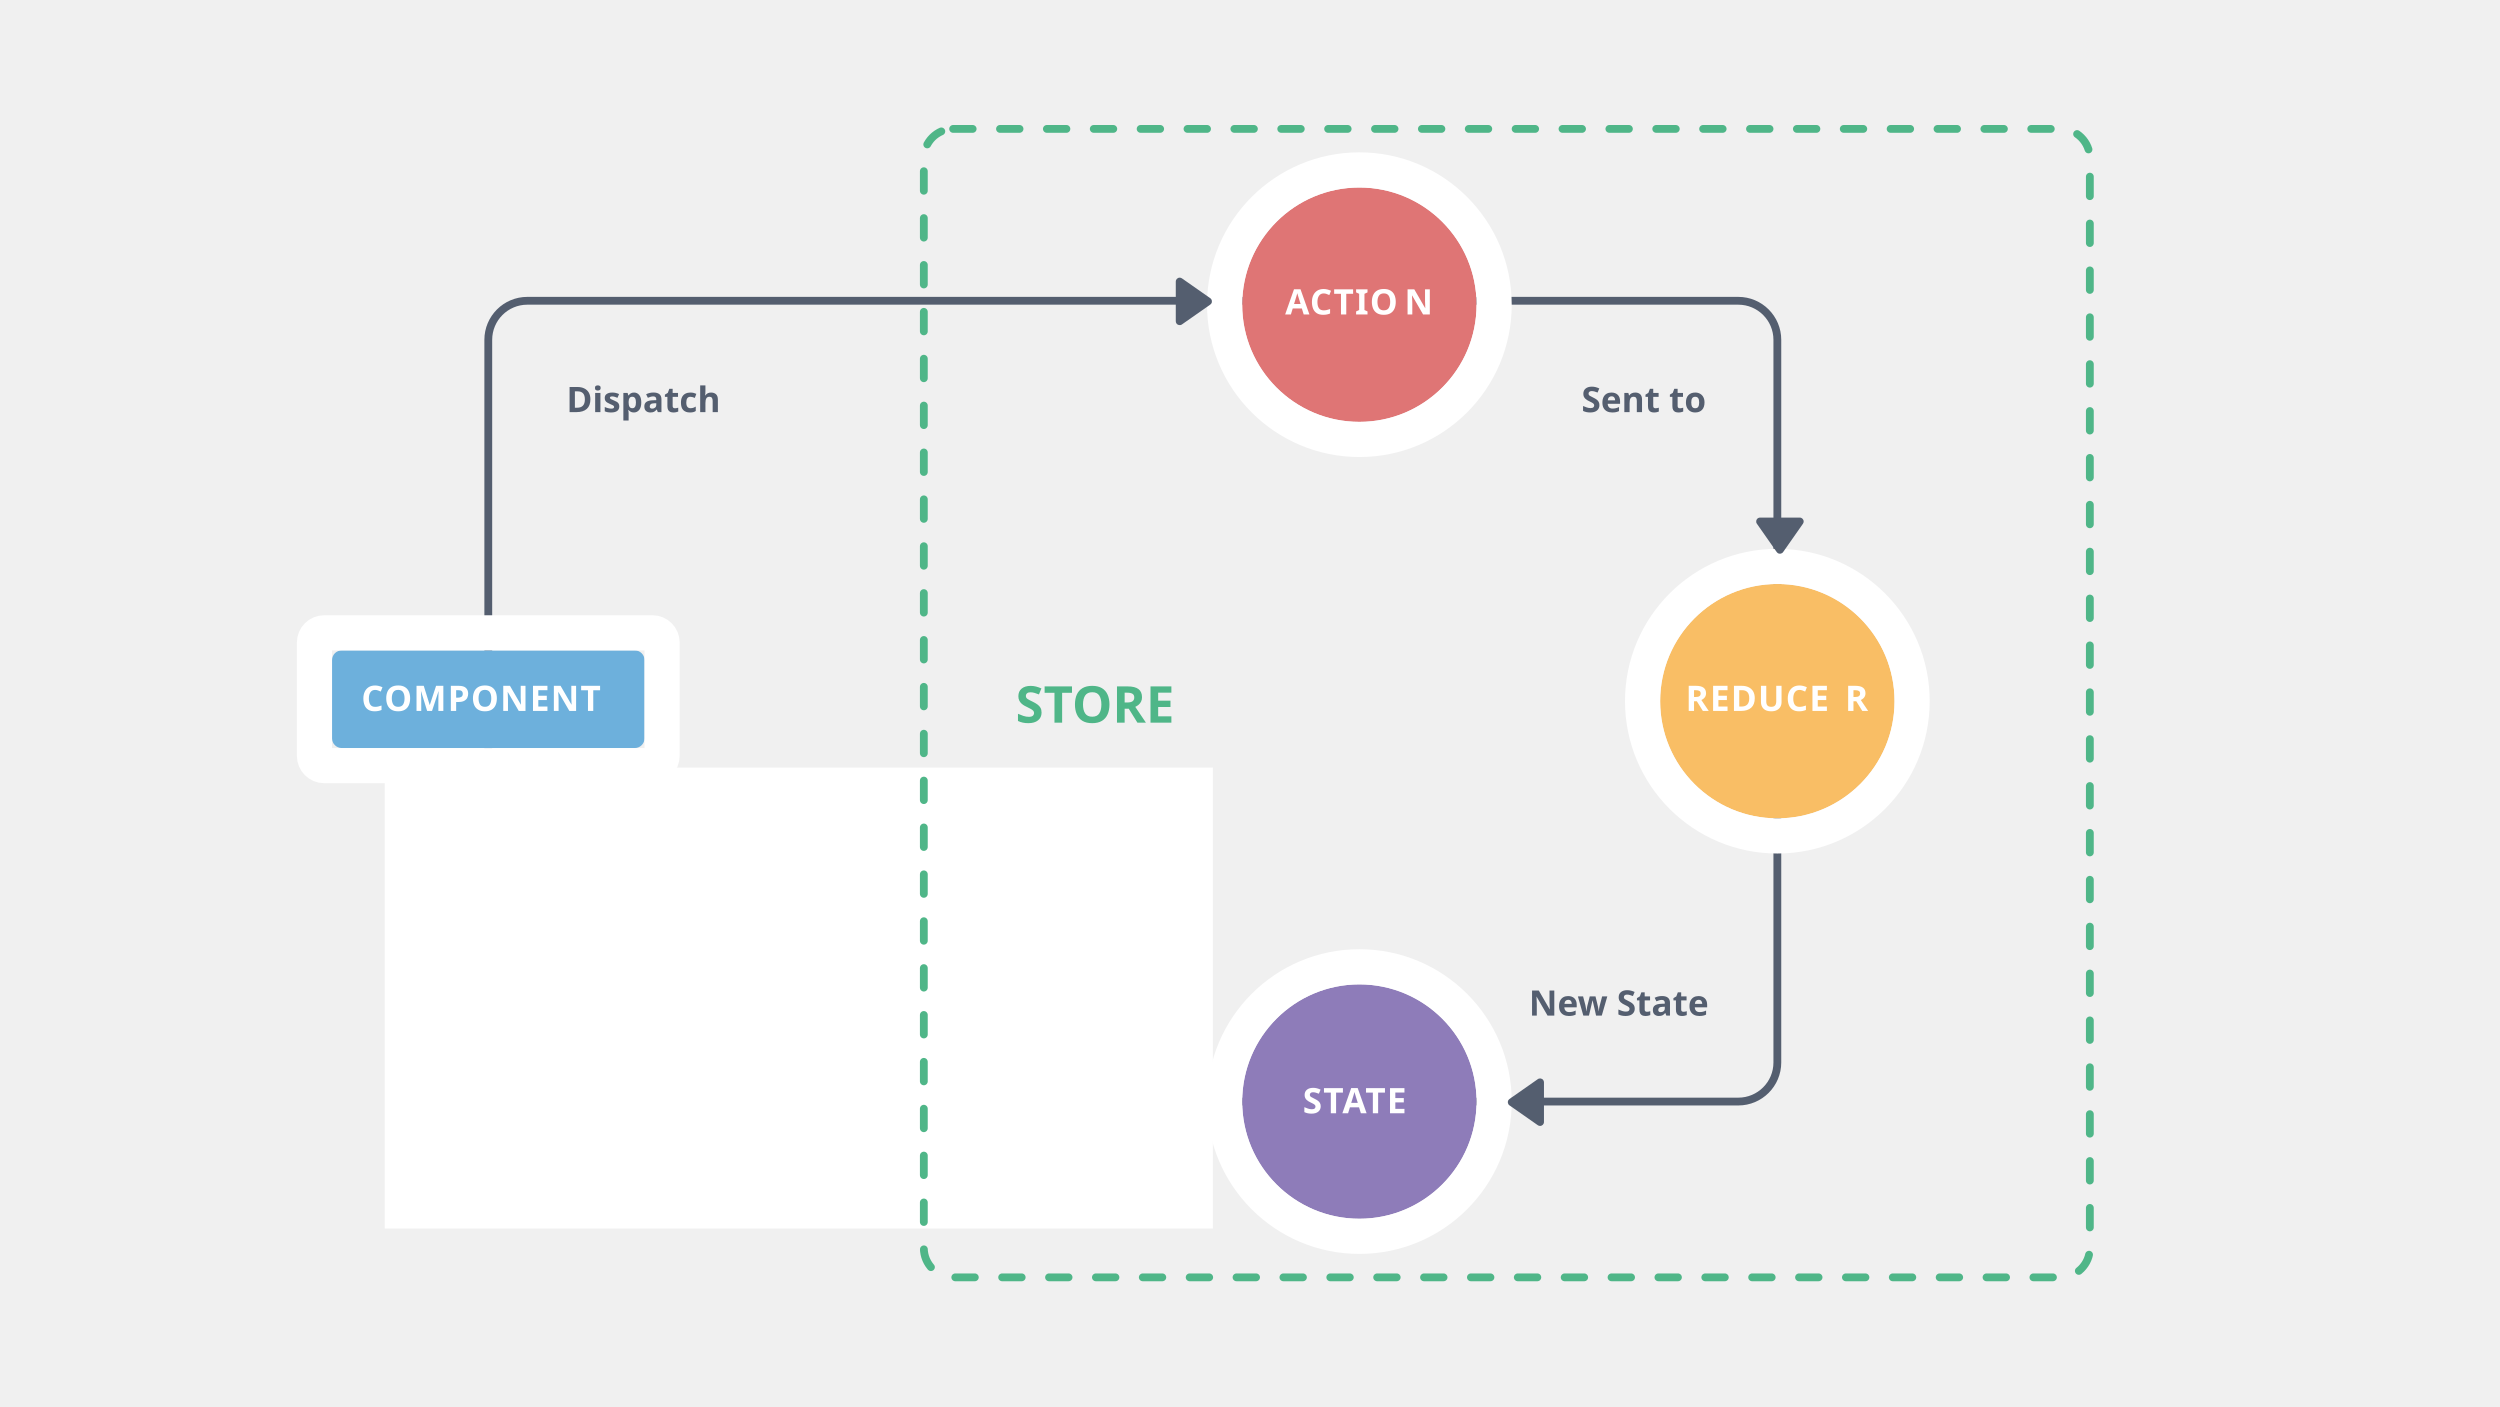
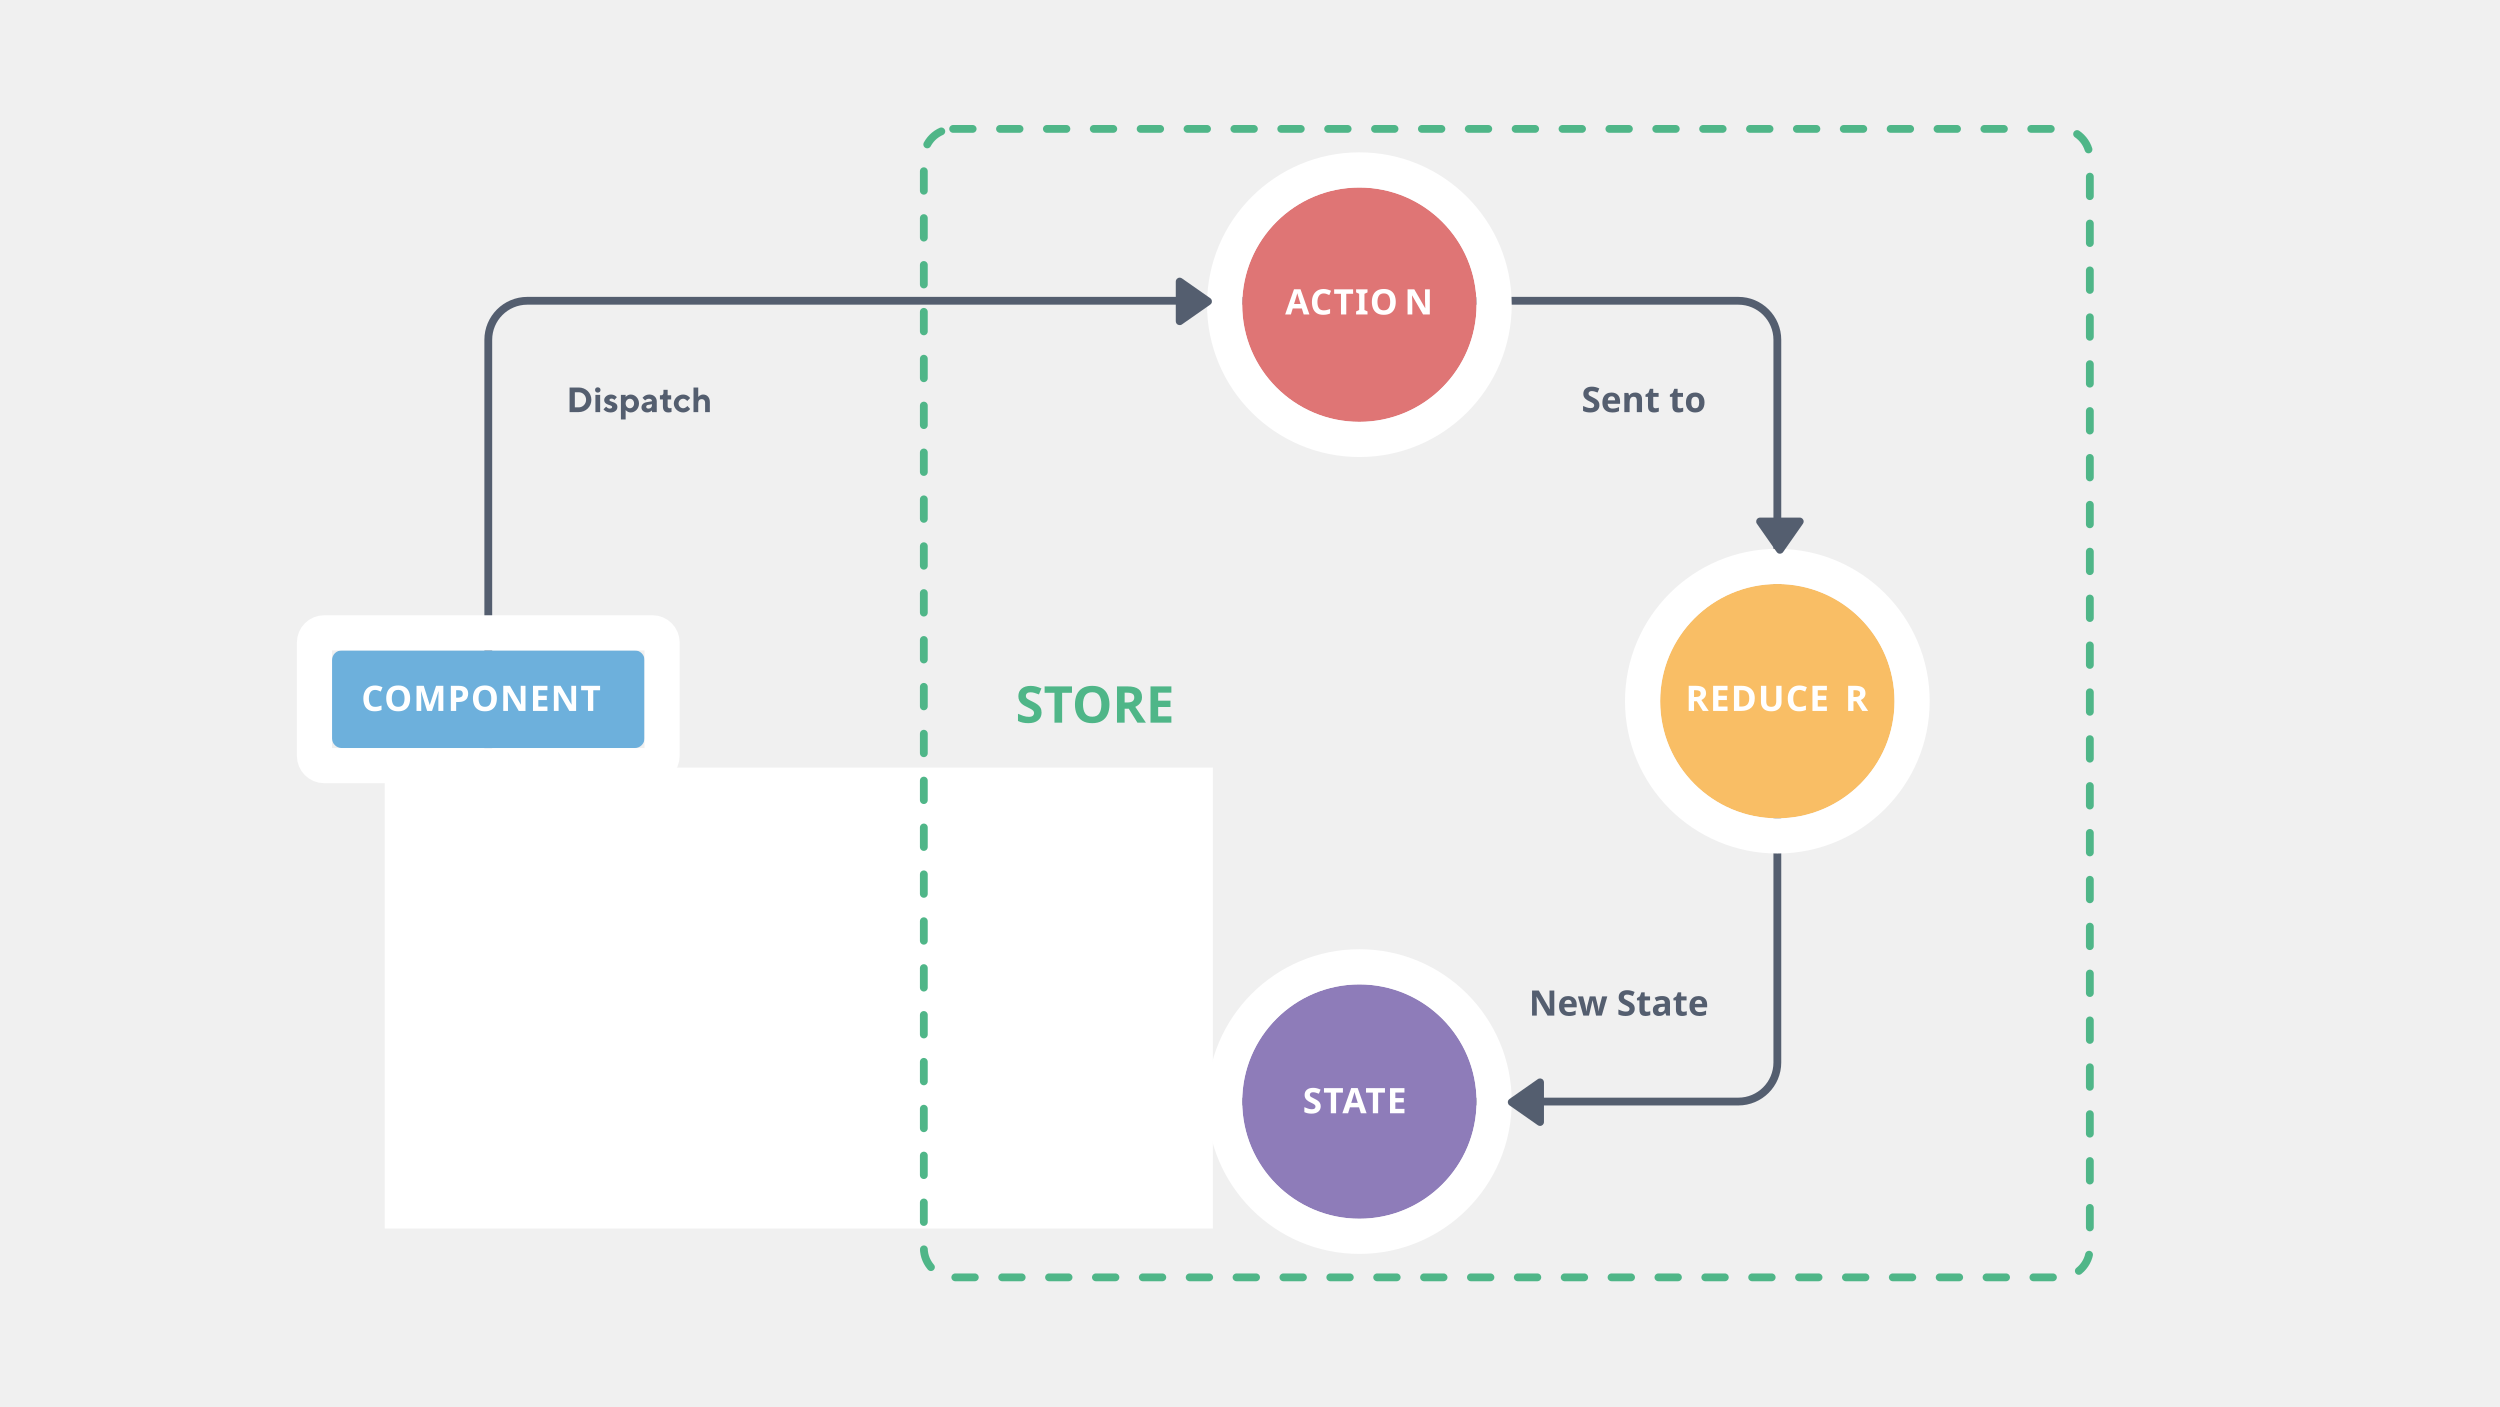
<svg xmlns="http://www.w3.org/2000/svg" xmlns:xlink="http://www.w3.org/1999/xlink" width="1280px" height="720px" viewBox="0 0 1280 720" version="1.1" style="background: #FFFFFF;">
  <defs>
    <circle id="path-1" cx="60" cy="60" r="60" />
    <circle id="path-2" cx="60" cy="60" r="60" />
    <rect id="path-3" x="0" y="0" width="160" height="50" rx="5" />
    <circle id="path-4" cx="60" cy="60" r="60" />
  </defs>
  <g id="Page-1" stroke="none" stroke-width="1" fill="none" fill-rule="evenodd">
    <g id="1.3-ngrx-diagrams">
      <g id="diagram" transform="translate(170, 66)">
        <text id="Render" font-family="TTNorms-Bold, TT Norms" font-size="18" font-weight="bold" fill="#545E6F">
          <tspan x="120" y="454">Render</tspan>
        </text>
        <path d="M81.956,332.853 L92.115,347.366 L92.115,347.366 C92.748,348.271 92.528,349.518 91.623,350.151 C91.287,350.386 90.886,350.513 90.476,350.513 L70.159,350.513 L70.159,350.513 C69.054,350.513 68.159,349.617 68.159,348.513 C68.159,348.102 68.285,347.702 68.52,347.366 L78.679,332.853 L78.679,332.853 C79.312,331.948 80.559,331.728 81.464,332.362 C81.656,332.496 81.822,332.662 81.956,332.853 Z" id="arrow-head" fill="#545E6F" />
        <text id="New-State" font-family="TTNorms-Bold, TT Norms" font-size="18" font-weight="bold" fill="#545E6F">
          <tspan x="612.79" y="454">New State</tspan>
        </text>
        <rect id="Rectangle-3" stroke="#545E6F" stroke-width="4" stroke-linecap="round" x="80" y="88" width="660" height="410" rx="20" />
        <rect id="Rectangle-6" fill="#FFFFFF" x="27" y="327" width="424" height="236" />
        <g id="Group" transform="translate(466, 438)">
          <g id="Oval">
            <use fill="#8E7CB9" fill-rule="evenodd" xlink:href="#path-1" />
            <circle stroke="#FFFFFF" stroke-width="18" cx="60" cy="60" r="69" />
          </g>
          <text id="STATE" font-family="TTNorms-Bold, TT Norms" font-size="18" font-weight="bold" letter-spacing="0.6" fill="#FFFFFF">
            <tspan x="31" y="66">STATE</tspan>
          </text>
        </g>
        <text id="Sent-to" font-family="TTNorms-Bold, TT Norms" font-size="18" font-weight="bold" fill="#545E6F">
          <tspan x="639.7" y="145">Sent to</tspan>
        </text>
        <g id="Group-2" transform="translate(680, 233)">
          <g id="Oval">
            <use fill="#F9BE65" fill-rule="evenodd" xlink:href="#path-2" />
            <circle stroke="#FFFFFF" stroke-width="18" cx="60" cy="60" r="69" />
          </g>
          <text id="REDUCER" font-family="TTNorms-Bold, TT Norms" font-size="18" font-weight="bold" letter-spacing="0.6" fill="#FFFFFF">
            <tspan x="13" y="65">REDUCE</tspan>
            <tspan x="94.63" y="65">R</tspan>
          </text>
        </g>
        <path d="M612.895,489.915 L623.053,504.427 L623.053,504.427 C623.687,505.332 623.467,506.579 622.562,507.212 C622.226,507.448 621.825,507.574 621.415,507.574 L601.097,507.574 L601.097,507.574 C599.993,507.574 599.097,506.678 599.097,505.574 C599.097,505.163 599.224,504.763 599.459,504.427 L609.618,489.915 L609.618,489.915 C610.251,489.01 611.498,488.79 612.403,489.423 C612.594,489.557 612.761,489.723 612.895,489.915 Z" id="arrow-head" fill="#545E6F" transform="translate(611.2563, 498.3175) rotate(-90) translate(-611.2563, -498.3175) " />
        <path d="M742.956,199.853 L753.115,214.366 L753.115,214.366 C753.748,215.271 753.528,216.518 752.623,217.151 C752.287,217.386 751.886,217.513 751.476,217.513 L731.159,217.513 L731.159,217.513 C730.054,217.513 729.159,216.617 729.159,215.513 C729.159,215.102 729.285,214.702 729.52,214.366 L739.679,199.853 L739.679,199.853 C740.312,198.948 741.559,198.728 742.464,199.362 C742.656,199.496 742.822,199.662 742.956,199.853 Z" id="arrow-head" fill="#545E6F" transform="translate(741.3175, 208.2563) rotate(-180) translate(-741.3175, -208.2563) " />
        <rect id="Rectangle-5" stroke="#4FB688" stroke-width="4" stroke-linecap="round" stroke-dasharray="10,14" x="303" y="0" width="597" height="588" rx="15" />
-         <text id="Dispatch" font-family="TTNorms-Bold, TT Norms" font-size="18" font-weight="bold" fill="#545E6F">
-           <tspan x="120" y="145">Dispatch</tspan>
-         </text>
+         <path d="M121.62,132.4 L126.3,132.4 C129.99,132.4 132.78,135.19 132.78,138.7 C132.78,142.21 129.99,145 126.3,145 L121.62,145 L121.62,132.4 Z M126.3,134.83 L124.32,134.83 L124.32,142.57 L126.3,142.57 C128.37,142.57 130.08,140.86 130.08,138.7 C130.08,136.54 128.46,134.83 126.3,134.83 Z M137.28,136.18 L134.85,136.18 L134.85,145 L137.28,145 L137.28,136.18 Z M137.46,133.66 C137.46,132.85 136.92,132.31 136.02,132.31 C135.21,132.31 134.67,132.85 134.67,133.66 C134.67,134.47 135.21,135.01 136.02,135.01 C136.92,135.01 137.46,134.47 137.46,133.66 Z M145.83,137.35 C145.83,137.35 144.84,136 142.77,136 C140.79,136 139.35,137.44 139.35,138.79 C139.35,141.706 143.4,141.04 143.4,142.39 C143.4,142.84 143.04,143.2 142.23,143.2 C141.06,143.2 140.34,142.21 140.34,142.21 L138.99,143.56 C138.99,143.56 140.07,145.18 142.59,145.18 C144.84,145.18 146.1,143.92 146.1,142.39 C146.1,139.42 142.05,140.05 142.05,138.79 C142.05,138.43 142.41,138.07 143.13,138.07 C144.03,138.07 144.57,138.79 144.57,138.79 L145.83,137.35 Z M152.94,145.18 C151.23,145.18 150.33,143.92 150.33,143.92 L150.33,148.78 L147.9,148.78 L147.9,136.18 L150.33,136.18 L150.33,137.26 C150.33,137.26 151.23,136 152.94,136 C155.19,136 157.17,137.98 157.17,140.59 C157.17,143.2 155.19,145.18 152.94,145.18 Z M152.49,138.16 C151.32,138.16 150.33,139.15 150.33,140.59 C150.33,142.03 151.32,143.02 152.49,143.02 C153.66,143.02 154.65,142.03 154.65,140.59 C154.65,139.15 153.66,138.16 152.49,138.16 Z M163.83,145 L163.83,144.1 C163.83,144.1 162.93,145.18 161.4,145.18 C159.6,145.18 158.43,144.01 158.43,142.66 C158.43,141.22 159.42,140.212 161.04,139.924 L163.83,139.42 C163.83,138.7 163.29,138.16 162.3,138.16 C160.95,138.16 160.32,139.06 160.32,139.06 L158.97,137.71 C158.97,137.71 160.14,136 162.48,136 C164.73,136 166.26,137.53 166.26,139.51 L166.26,145 L163.83,145 Z M162.03,143.2 C163.11,143.2 163.83,142.48 163.83,141.22 L163.83,140.95 L161.85,141.31 C161.22,141.418 160.86,141.76 160.86,142.3 C160.86,142.84 161.22,143.2 162.03,143.2 Z M169.68,135.19 C169.68,135.91 169.23,136.36 168.69,136.36 L167.88,136.36 L167.88,138.52 L169.41,138.52 L169.41,142.12 C169.41,144.19 170.4,145.18 172.2,145.18 C173.1,145.18 173.82,144.91 173.82,144.91 L173.82,142.84 C173.82,142.84 173.46,143.02 172.92,143.02 C172.29,143.02 171.84,142.57 171.84,142.03 L171.84,138.52 L173.64,138.52 L173.64,136.36 L171.84,136.36 L171.84,133.57 L169.68,133.57 L169.68,135.19 Z M181.92,141.85 C181.92,141.85 181.92,141.85 181.92,141.85 L181.92,141.85 Z M181.92,141.85 L183.36,143.38 C183.36,143.38 182.19,145.18 179.76,145.18 C177.15,145.18 174.99,143.02 174.99,140.59 C174.99,138.16 177.15,136 179.76,136 C182.19,136 183.36,137.8 183.36,137.8 L181.83,139.33 C181.83,139.33 181.11,138.16 179.76,138.16 C178.5,138.16 177.42,139.24 177.42,140.59 C177.42,141.94 178.5,143.02 179.76,143.02 C181.109,143.02 181.919,141.851 181.92,141.85 L181.92,141.85 Z M187.5,132.4 L185.07,132.4 L185.07,145 L187.5,145 L187.5,140.41 C187.5,139.06 188.22,138.34 189.3,138.34 C190.29,138.34 191.01,139.06 191.01,140.14 L191.01,145 L193.44,145 L193.44,139.87 C193.44,137.44 192,136 190.02,136 C188.4,136 187.5,137.26 187.5,137.26 L187.5,132.4 Z" id="Dispatch" fill="#545E6F" />
        <g id="Group-3" transform="translate(0, 267)">
          <g id="Rectangle">
            <use fill="#6DB0DC" fill-rule="evenodd" xlink:href="#path-3" />
            <rect stroke="#FFFFFF" stroke-width="18" x="-9" y="-9" width="178" height="68" rx="5" />
          </g>
          <text id="COMPONENT" font-family="TTNorms-Bold, TT Norms" font-size="18" font-weight="bold" letter-spacing="0.6" fill="#FFFFFF">
            <tspan x="15" y="31">COMPONENT</tspan>
          </text>
        </g>
        <g id="Group-2" transform="translate(466, 30)">
          <g id="Oval">
            <use fill="#DF7575" fill-rule="evenodd" xlink:href="#path-4" />
            <circle stroke="#FFFFFF" stroke-width="18" cx="60" cy="60" r="69" />
          </g>
          <text id="ACTION" font-family="TTNorms-Bold, TT Norms" font-size="18" font-weight="bold" letter-spacing="0.6" fill="#FFFFFF">
            <tspan x="22" y="65">ACTIO</tspan>
            <tspan x="83.05" y="65">N</tspan>
          </text>
        </g>
        <path d="M442.895,79.915 L453.053,94.427 L453.053,94.427 C453.687,95.332 453.467,96.579 452.562,97.212 C452.226,97.448 451.825,97.574 451.415,97.574 L431.097,97.574 L431.097,97.574 C429.993,97.574 429.097,96.678 429.097,95.574 C429.097,95.163 429.224,94.763 429.459,94.427 L439.618,79.915 L439.618,79.915 C440.251,79.01 441.498,78.79 442.403,79.423 C442.594,79.557 442.761,79.723 442.895,79.915 Z" id="arrow-head" fill="#545E6F" transform="translate(441.2563, 88.31755) rotate(-270) translate(-441.2563, -88.31755) " />
      </g>
      <text id="STORE" font-family="TTNorms-Bold, TT Norms" font-size="26" font-weight="bold" fill="#4FB688">
        <tspan x="520" y="370">STORE</tspan>
      </text>
    </g>
  </g>
</svg>
